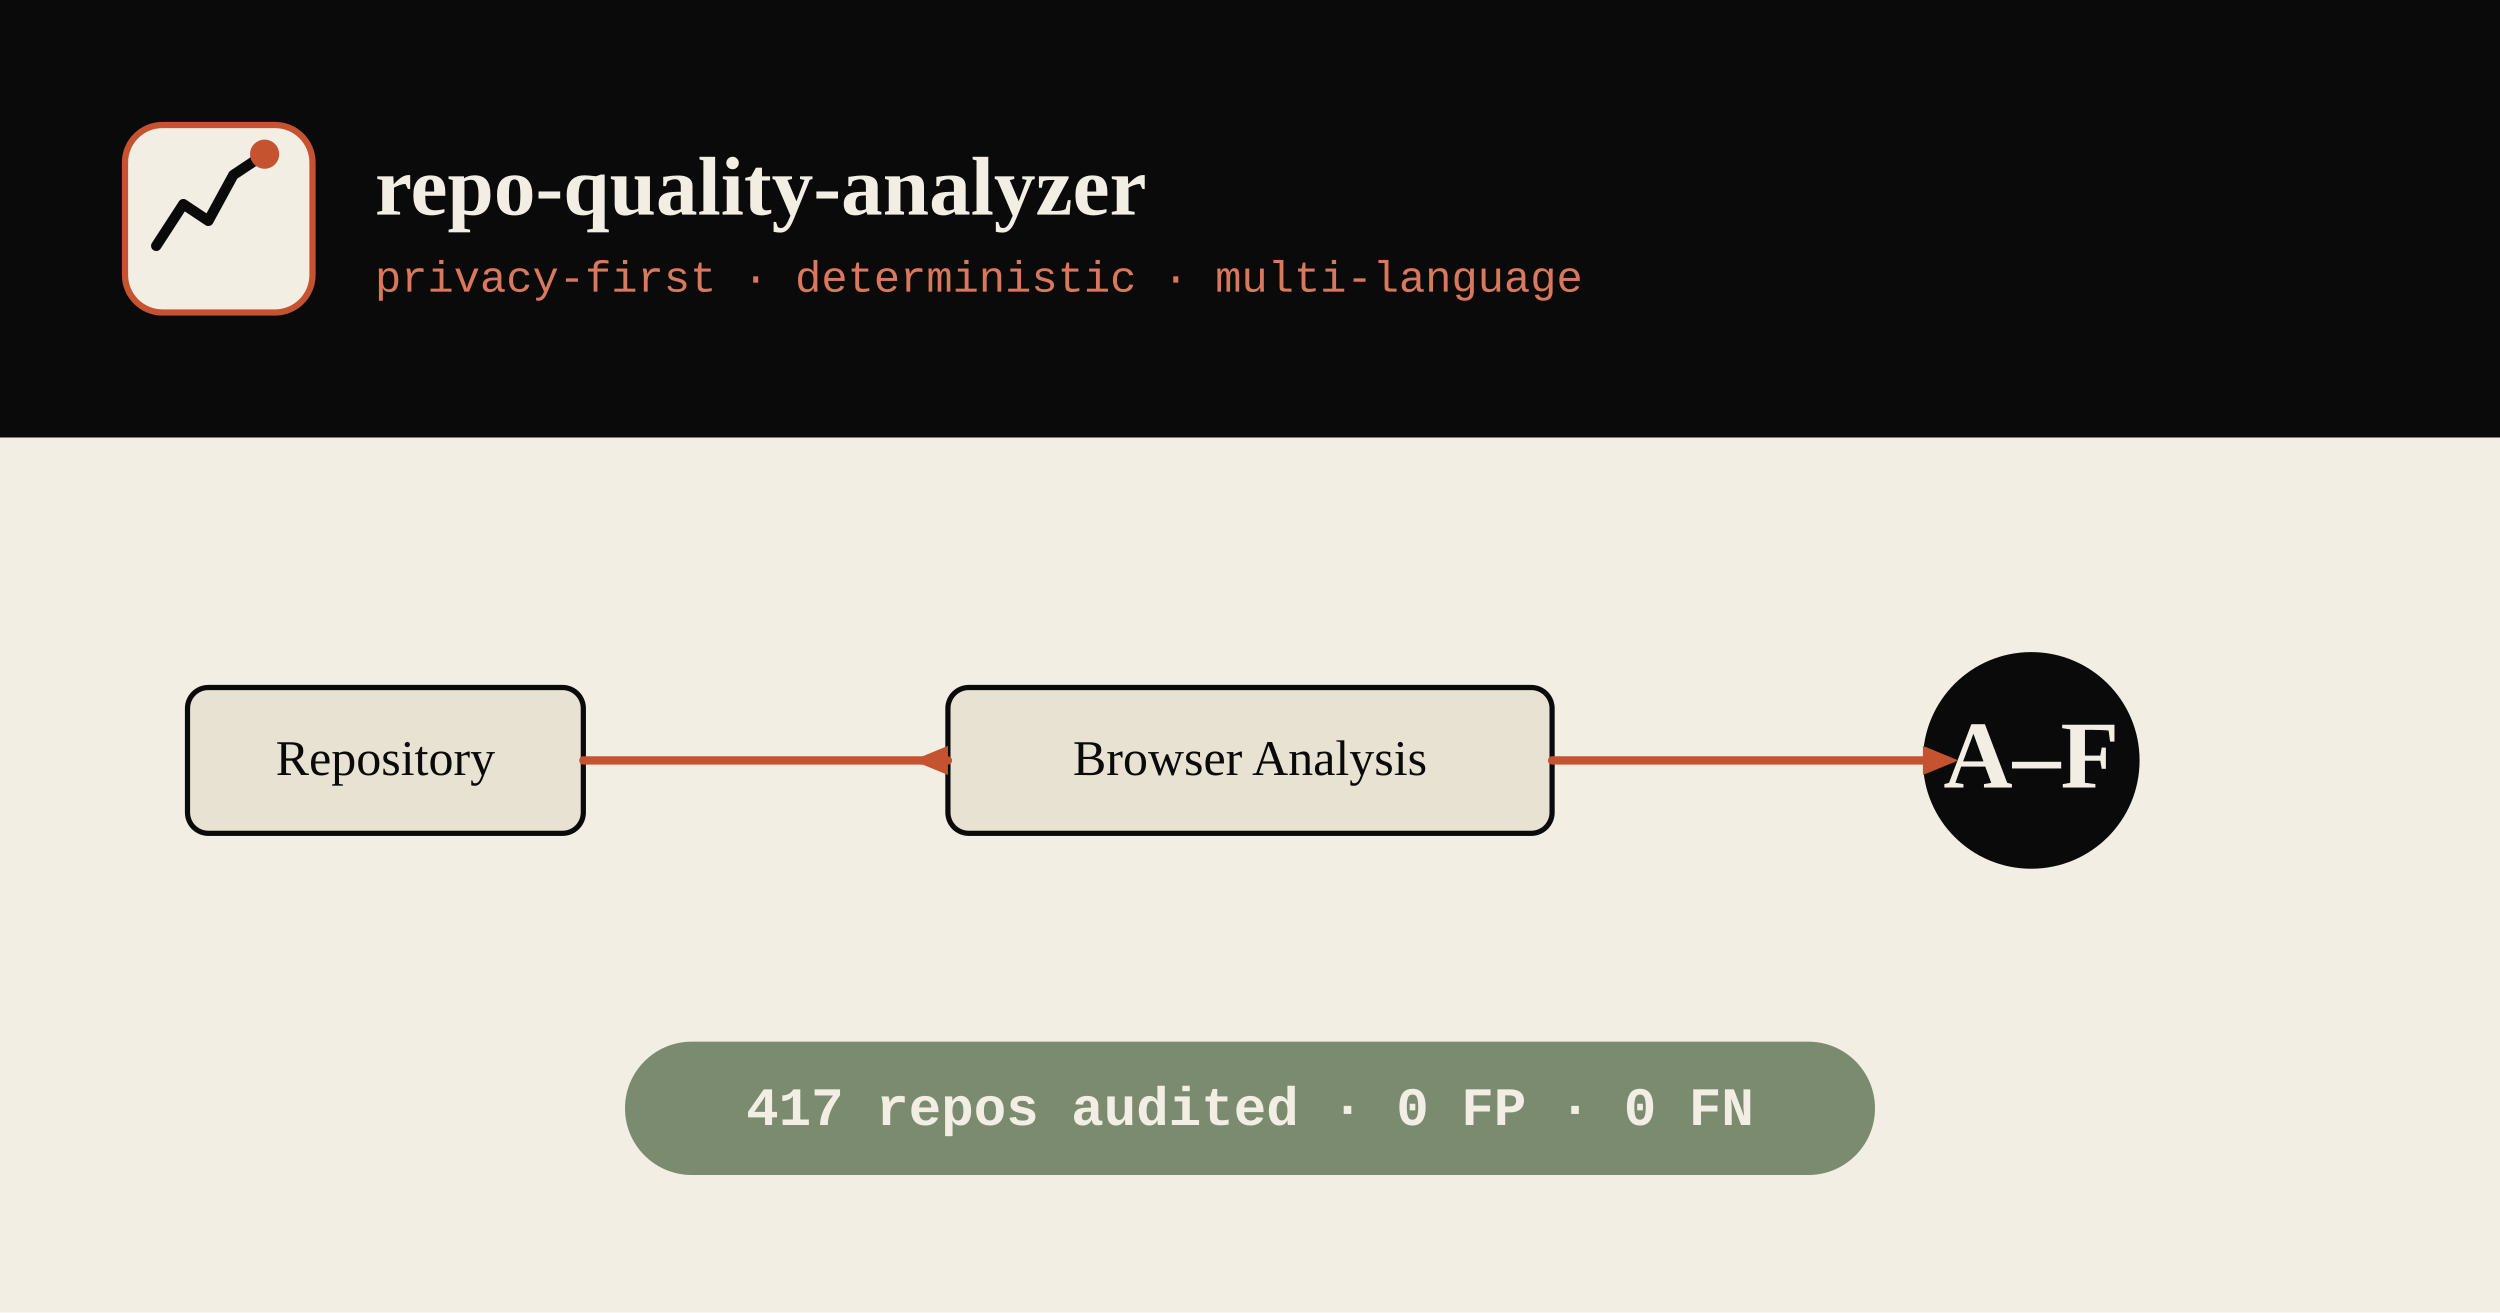
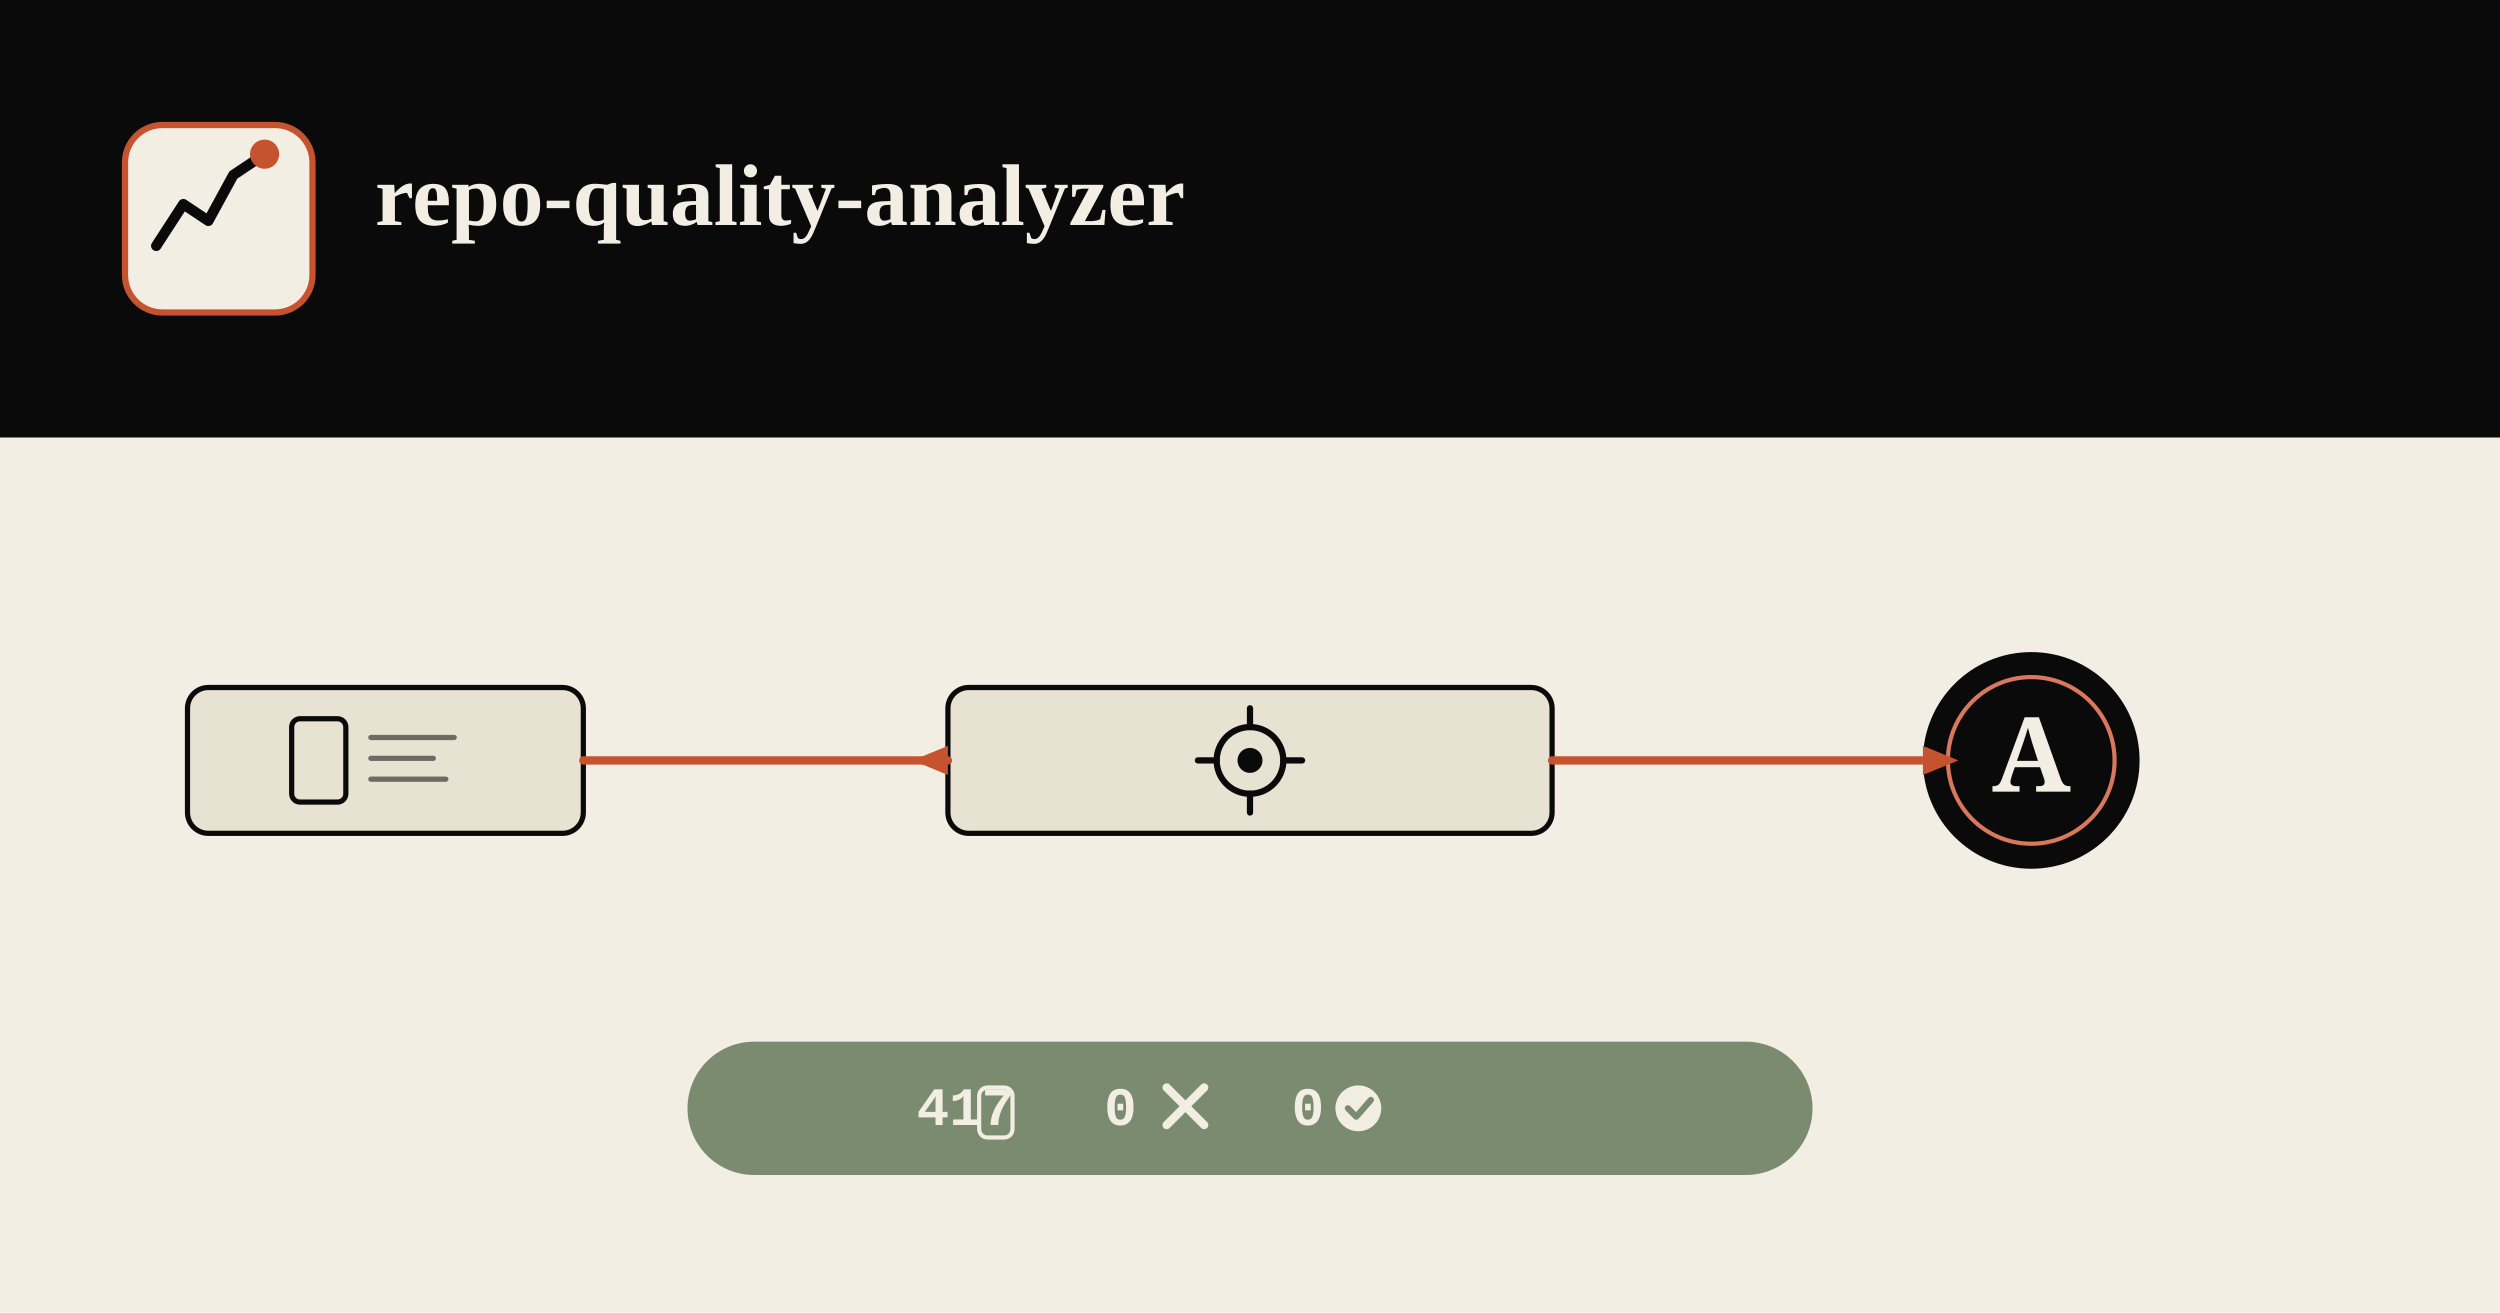
- <svg xmlns="http://www.w3.org/2000/svg" viewBox="0 0 1200 630" role="img" aria-label="repo-quality-analyzer — open graph card">
+ <svg xmlns="http://www.w3.org/2000/svg" viewBox="0 0 1200 630" role="img" aria-label="repo-quality-analyzer open graph card">
  <rect width="1200" height="630" fill="#F2EEE3" />
  <rect width="1200" height="210" fill="#0A0A0A" />
  <rect x="60" y="60" width="90" height="90" rx="18" fill="#F2EEE3" stroke="#C5532F" stroke-width="3" />
  <polyline points="75,118 88,98 100,106 112,84 127,74" fill="none" stroke="#0A0A0A" stroke-width="5" stroke-linecap="round" stroke-linejoin="round" />
  <circle cx="127" cy="74" r="7" fill="#C5532F" />
-   <text x="180" y="103" font-family="Georgia, 'Times New Roman', serif" font-size="40" font-weight="bold" fill="#F2EEE3">repo-quality-analyzer</text>
-   <text x="180" y="140" font-family="'Courier New', monospace" font-size="21" fill="#D9785C">privacy-first · deterministic · multi-language</text>
-   <g font-family="Georgia, 'Times New Roman', serif" font-size="24" fill="#0A0A0A">
+   <text x="180" y="108" font-family="Georgia, 'Times New Roman', serif" font-size="42" font-weight="bold" fill="#F2EEE3">repo-quality-analyzer</text>
+   <g>
    <rect x="90" y="330" width="190" height="70" rx="10" fill="#E8E2D2" stroke="#0A0A0A" stroke-width="2.5" />
-     <text x="185" y="372" text-anchor="middle">Repository</text>
+     <rect x="140" y="345" width="26" height="40" rx="4" fill="none" stroke="#0A0A0A" stroke-width="2.5" />
+     <line x1="178" y1="354" x2="218" y2="354" stroke="#0A0A0A" stroke-width="2.5" stroke-linecap="round" opacity="0.55" />
+     <line x1="178" y1="364" x2="208" y2="364" stroke="#0A0A0A" stroke-width="2.5" stroke-linecap="round" opacity="0.55" />
+     <line x1="178" y1="374" x2="214" y2="374" stroke="#0A0A0A" stroke-width="2.5" stroke-linecap="round" opacity="0.55" />
    <rect x="455" y="330" width="290" height="70" rx="10" fill="#E8E2D2" stroke="#0A0A0A" stroke-width="2.5" />
-     <text x="600" y="372" text-anchor="middle">Browser Analysis</text>
+     <circle cx="600" cy="365" r="16" fill="none" stroke="#0A0A0A" stroke-width="3" />
+     <circle cx="600" cy="365" r="6" fill="#0A0A0A" />
+     <line x1="600" y1="340" x2="600" y2="349" stroke="#0A0A0A" stroke-width="3" stroke-linecap="round" />
+     <line x1="600" y1="381" x2="600" y2="390" stroke="#0A0A0A" stroke-width="3" stroke-linecap="round" />
+     <line x1="575" y1="365" x2="584" y2="365" stroke="#0A0A0A" stroke-width="3" stroke-linecap="round" />
+     <line x1="616" y1="365" x2="625" y2="365" stroke="#0A0A0A" stroke-width="3" stroke-linecap="round" />
    <circle cx="975" cy="365" r="52" fill="#0A0A0A" />
-     <text x="975" y="378" text-anchor="middle" font-size="46" font-weight="bold" fill="#F2EEE3">A–F</text>
+     <circle cx="975" cy="365" r="40" fill="none" stroke="#D9785C" stroke-width="2" />
+     <text x="975" y="380" text-anchor="middle" font-family="Georgia, serif" font-size="50" font-weight="bold" fill="#F2EEE3">A</text>
  </g>
  <line x1="280" y1="365" x2="455" y2="365" stroke="#C5532F" stroke-width="4" stroke-linecap="round" />
  <line x1="745" y1="365" x2="923" y2="365" stroke="#C5532F" stroke-width="4" stroke-linecap="round" />
  <polygon points="923,358 940,365 923,372" fill="#C5532F" />
  <polygon points="455,358 438,365 455,372" fill="#C5532F" />
-   <rect x="300" y="500" width="600" height="64" rx="32" fill="#7A8B6F" />
-   <text x="600" y="540" text-anchor="middle" font-family="'Courier New', monospace" font-size="26" font-weight="bold" fill="#F2EEE3">417 repos audited · 0 FP · 0 FN</text>
+   <rect x="330" y="500" width="540" height="64" rx="32" fill="#7A8B6F" />
+   <text x="440" y="540" font-family="'Courier New', monospace" font-size="26" font-weight="bold" fill="#F2EEE3">417</text>
+   <rect x="470" y="522" width="16" height="24" rx="4" fill="none" stroke="#F2EEE3" stroke-width="2" />
+   <text x="530" y="540" font-family="'Courier New', monospace" font-size="26" font-weight="bold" fill="#F2EEE3">0</text>
+   <line x1="560" y1="522" x2="578" y2="540" stroke="#F2EEE3" stroke-width="4" stroke-linecap="round" />
+   <line x1="578" y1="522" x2="560" y2="540" stroke="#F2EEE3" stroke-width="4" stroke-linecap="round" />
+   <text x="620" y="540" font-family="'Courier New', monospace" font-size="26" font-weight="bold" fill="#F2EEE3">0</text>
+   <circle cx="652" cy="532" r="11" fill="#F2EEE3" />
+   <polyline points="647,532 651,536 658,528" fill="none" stroke="#7A8B6F" stroke-width="3" stroke-linecap="round" stroke-linejoin="round" />
</svg>
